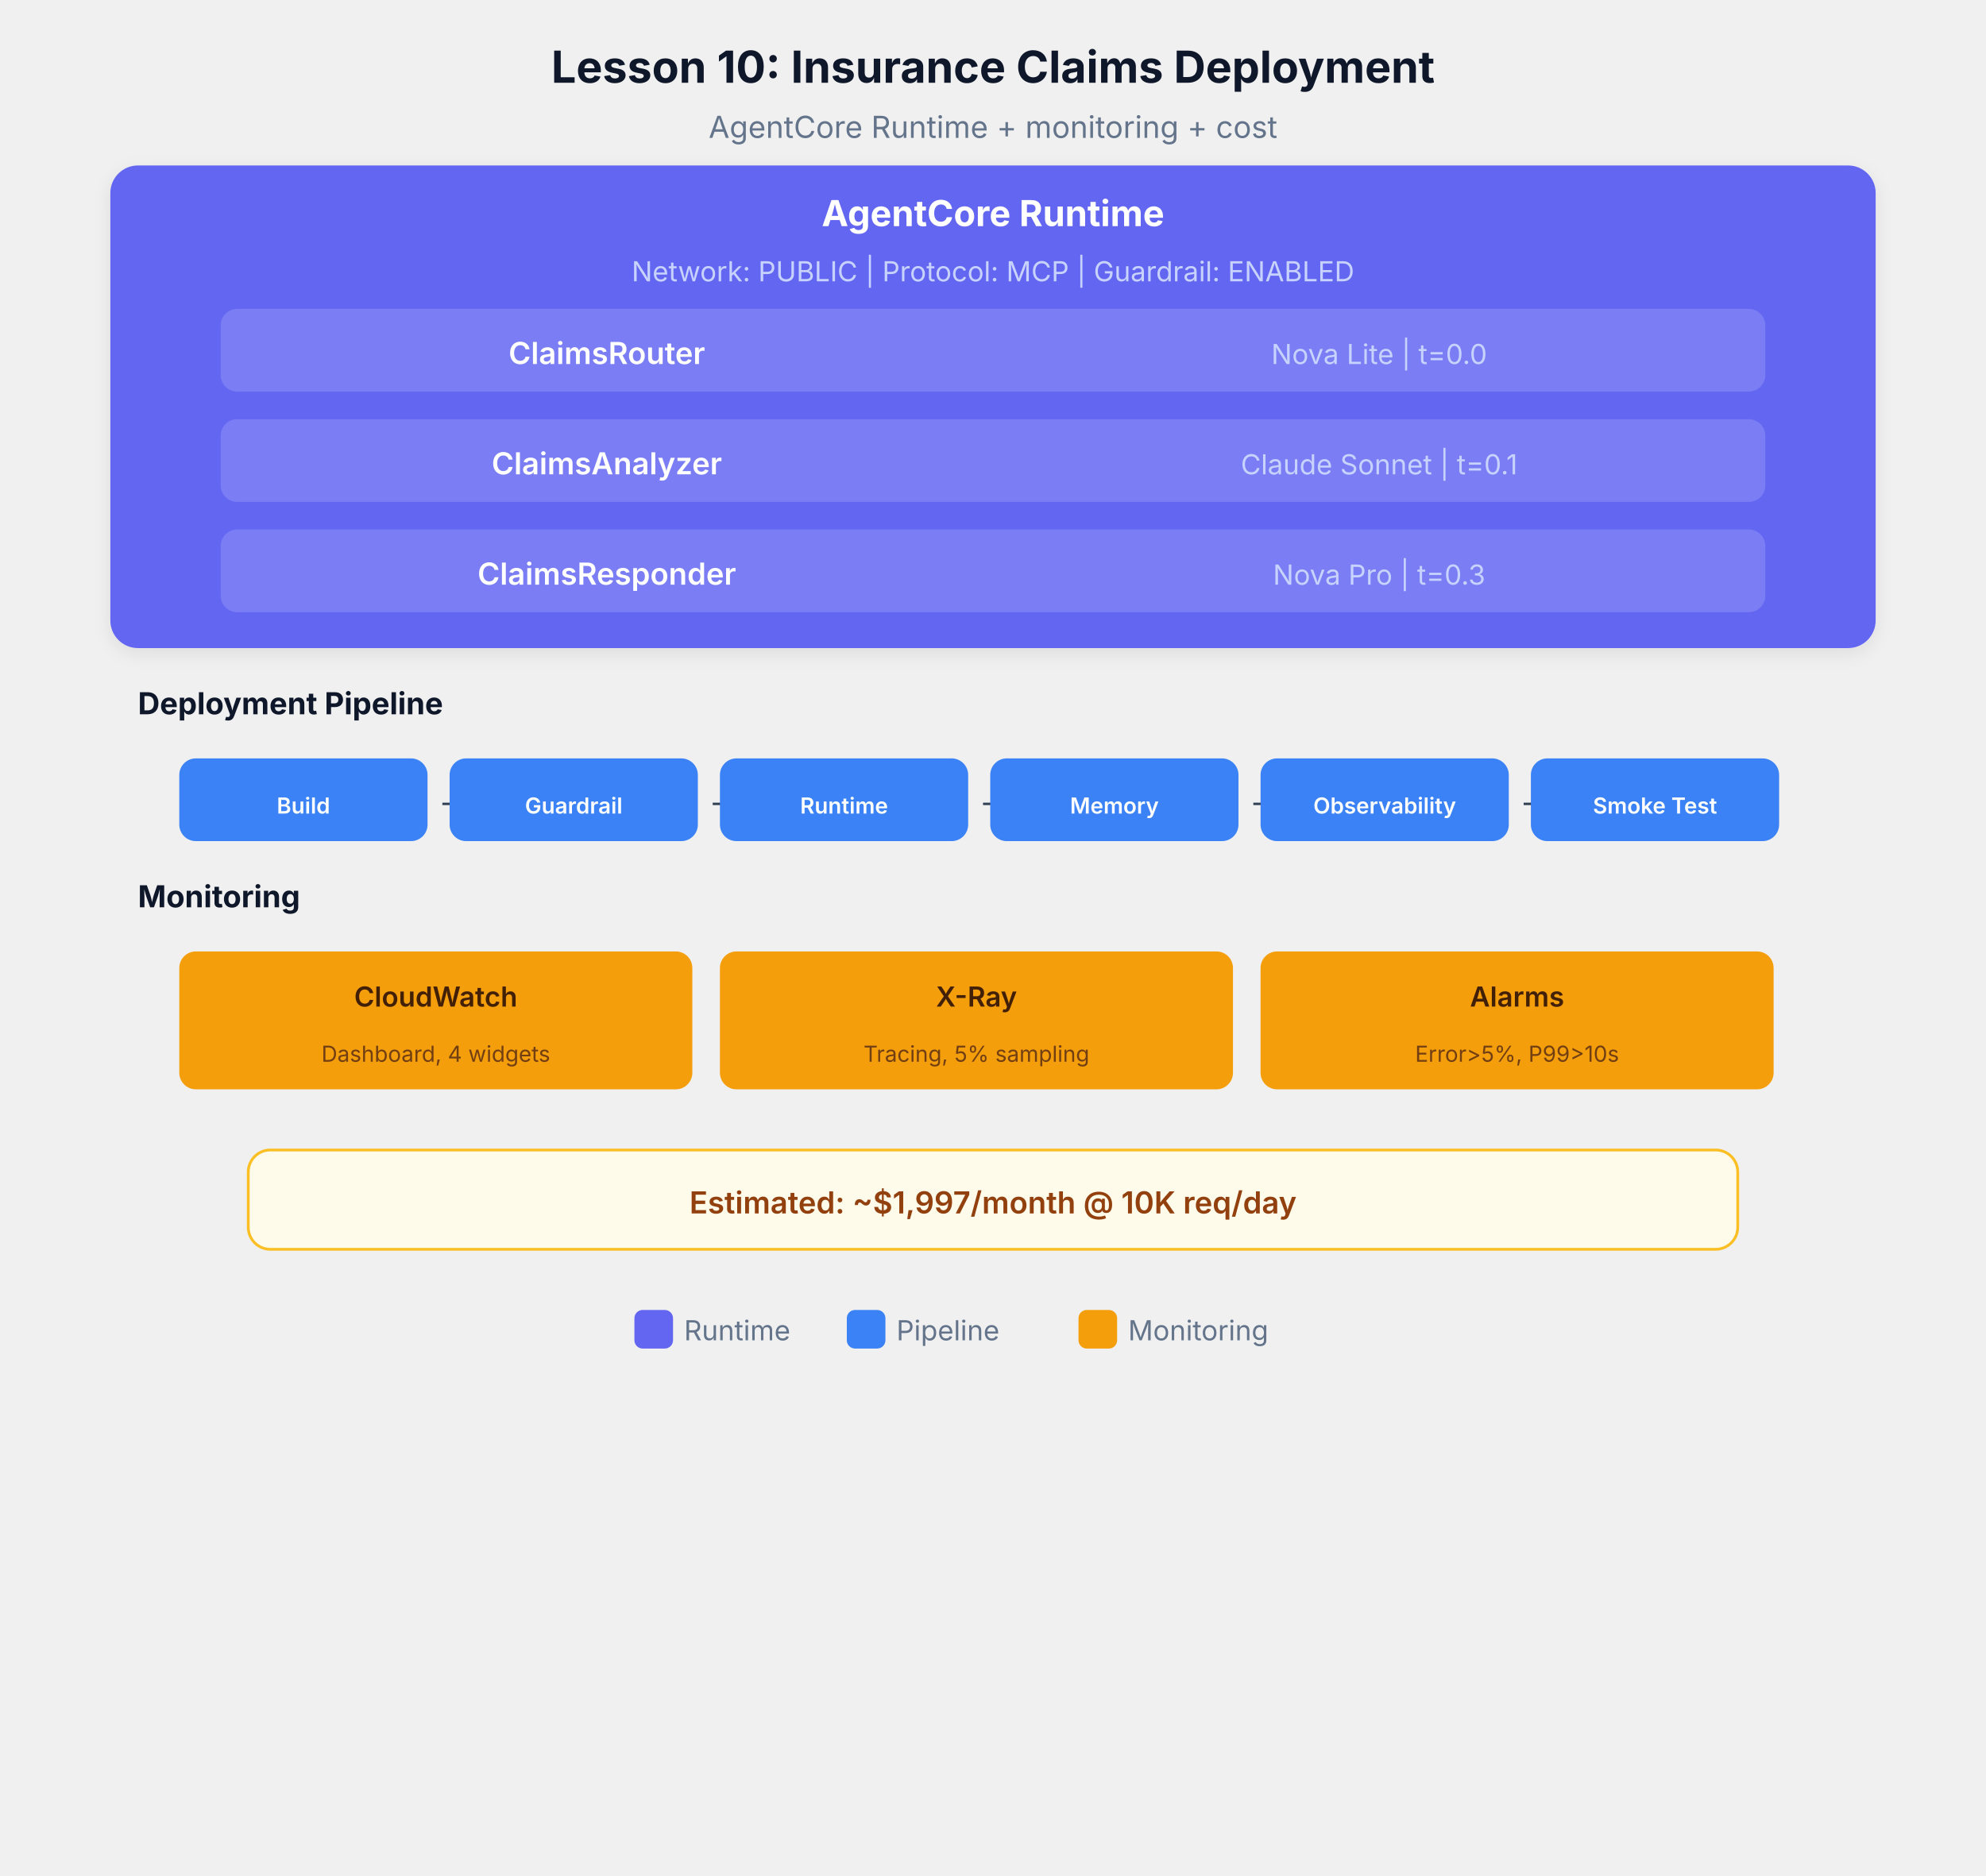
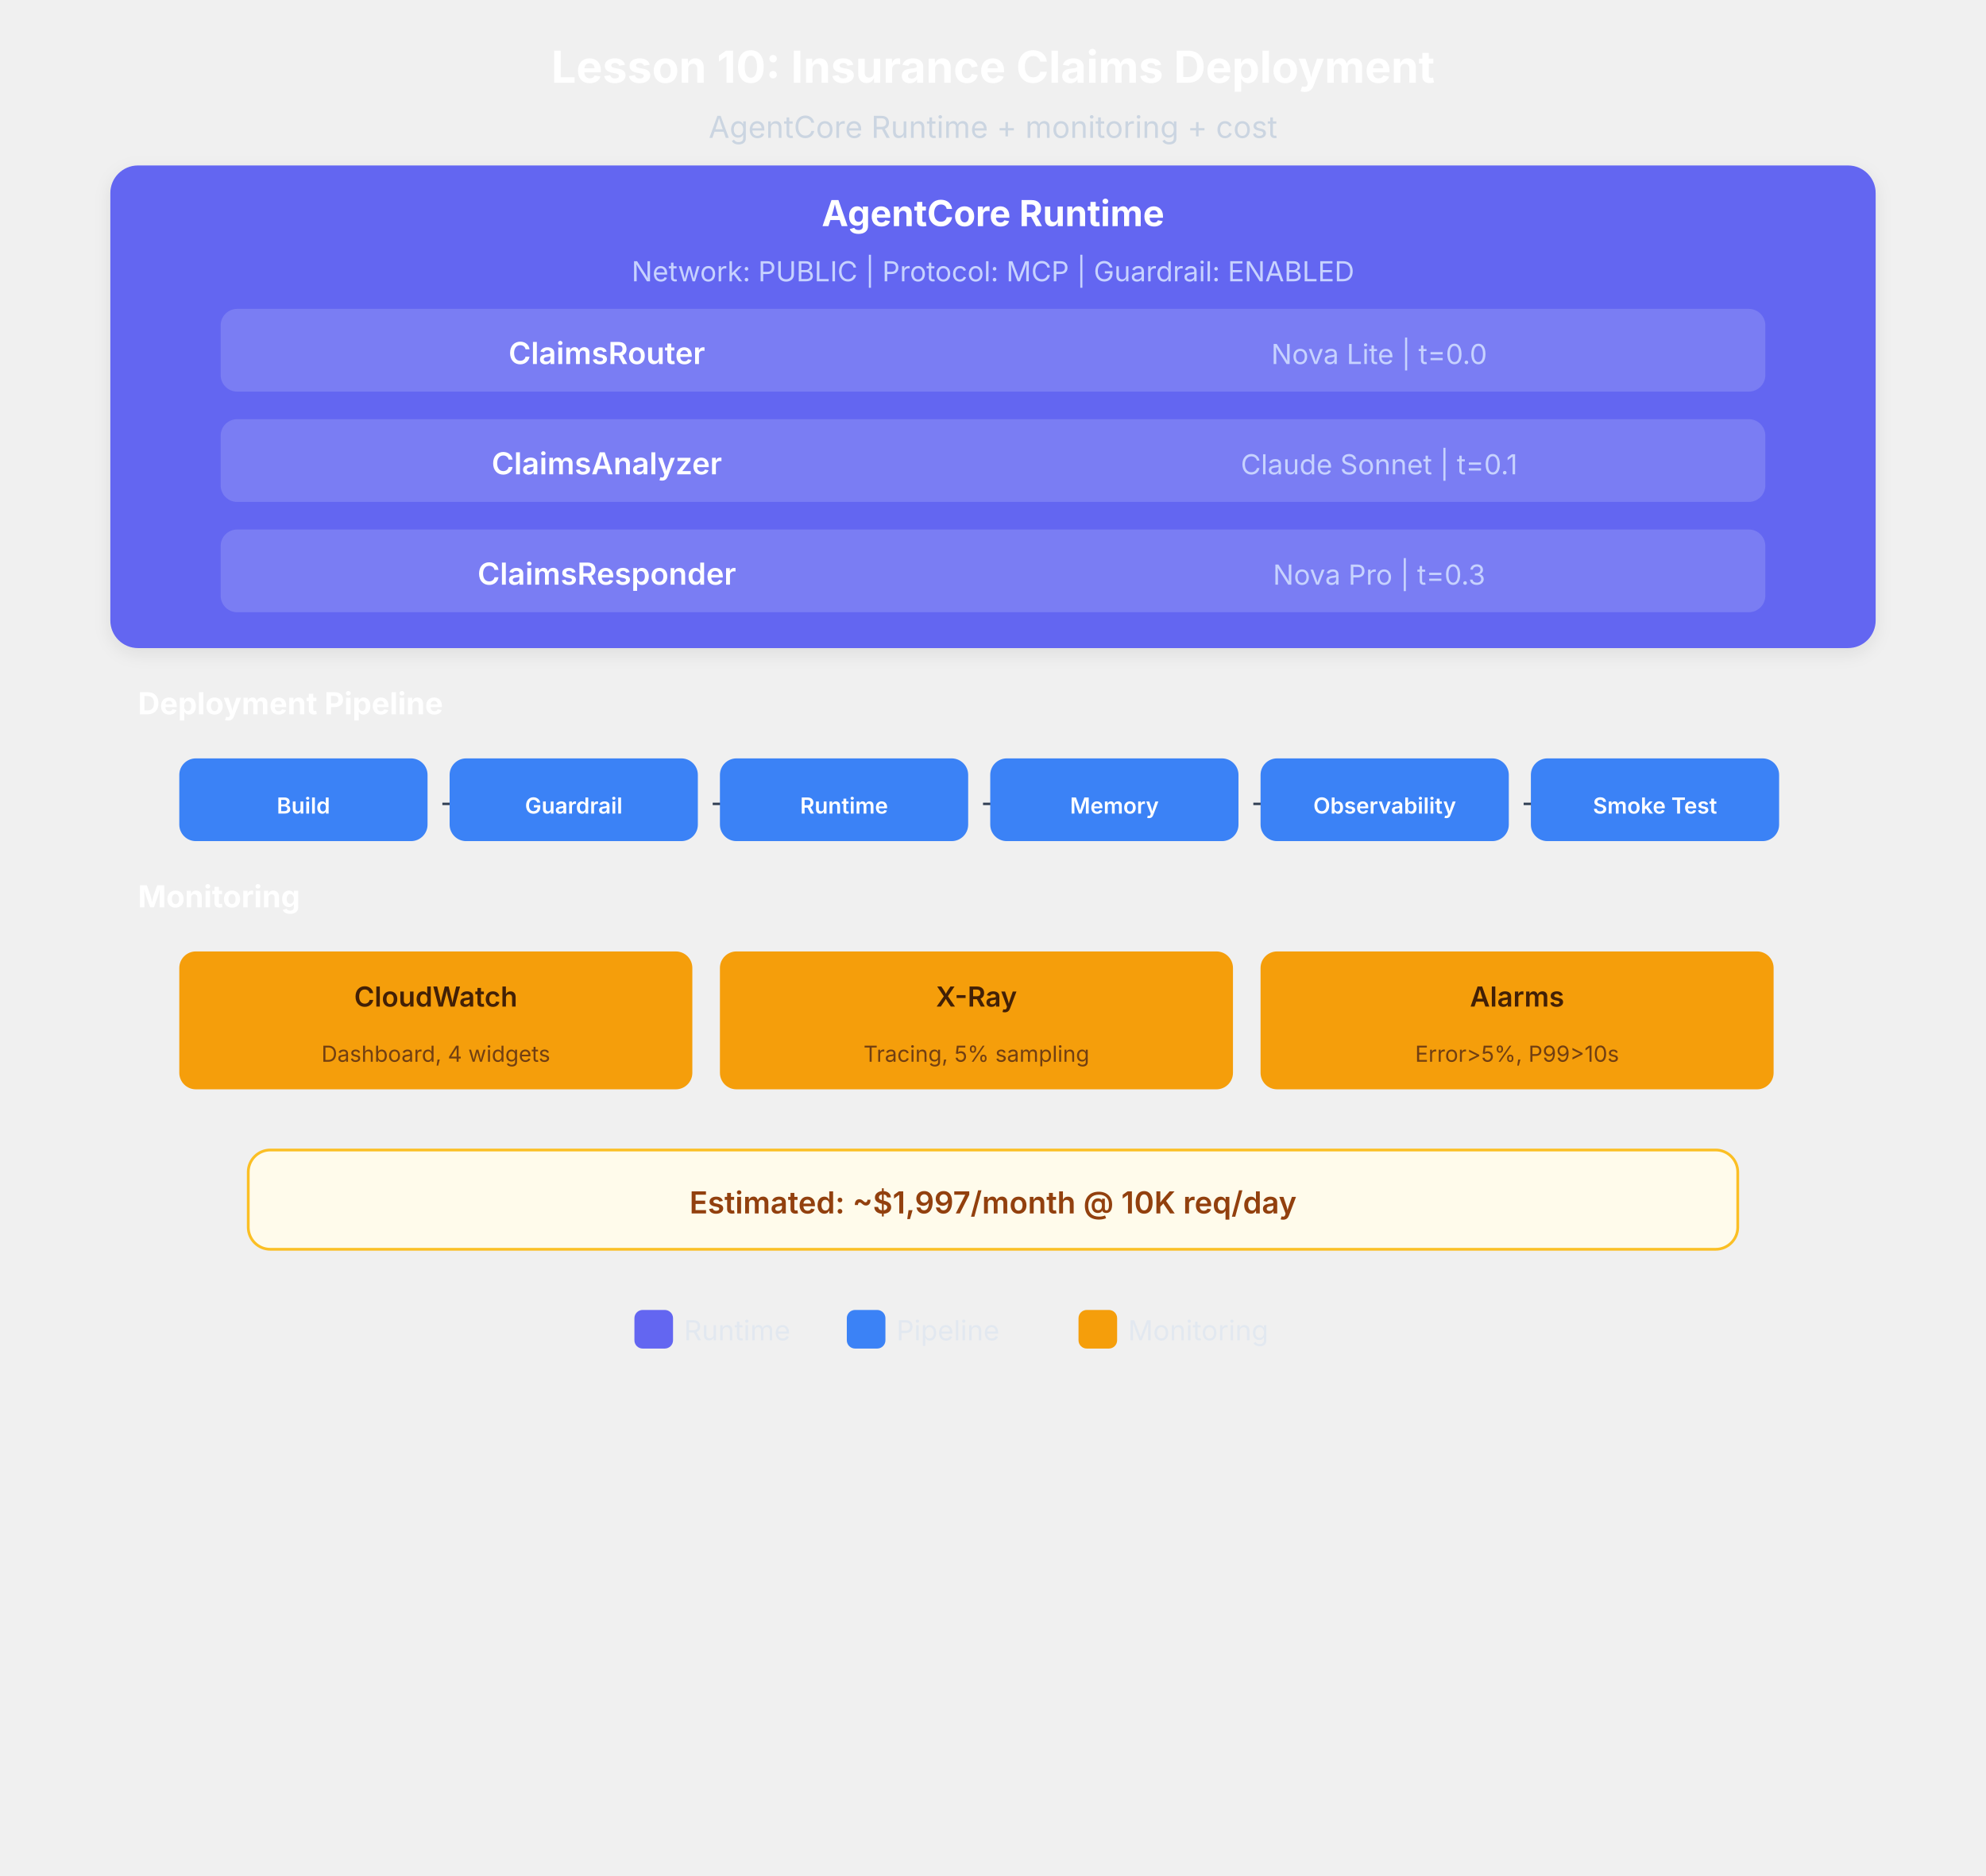
<svg xmlns="http://www.w3.org/2000/svg" viewBox="0 0 720 680" font-family="system-ui, -apple-system, &quot;Segoe UI&quot;, sans-serif">
  <defs>
    <filter id="sh" x="-4%" y="-4%" width="108%" height="116%">
      <feDropShadow dx="0" dy="2" stdDeviation="3" flood-opacity="0.08" />
    </filter>
    <marker id="a" viewBox="0 0 10 8" refX="10" refY="4" markerWidth="8" markerHeight="6" orient="auto">
      <path d="M0,0.5 L9,4 L0,7.5" fill="none" stroke="#475569" stroke-width="1.2" stroke-linejoin="round" />
    </marker>
    <marker id="ah" viewBox="0 0 10 8" refX="10" refY="4" markerWidth="8" markerHeight="6" orient="auto">
      <path d="M0,0.5 L9,4 L0,7.5" fill="none" stroke="#475569" stroke-width="1.2" stroke-linejoin="round" />
    </marker>
  </defs>
-   <text x="360" y="30" text-anchor="middle" font-size="16" font-weight="700" fill="#0f172a">Lesson 10: Insurance Claims Deployment</text>
-   <text x="360" y="50" text-anchor="middle" font-size="11" fill="#64748b">AgentCore Runtime + monitoring + cost</text>
+   <text x="360" y="30" text-anchor="middle" font-size="16" font-weight="700" fill="#ffffff">Lesson 10: Insurance Claims Deployment</text>
+   <text x="360" y="50" text-anchor="middle" font-size="11" fill="#cbd5e1">AgentCore Runtime + monitoring + cost</text>
  <rect x="40" y="60" width="640" height="175" rx="10" fill="#6366f1" filter="url(#sh)" />
  <text x="360" y="82" text-anchor="middle" font-size="13" font-weight="700" fill="white">AgentCore Runtime</text>
  <text x="360" y="102" text-anchor="middle" font-size="10" fill="#c7d2fe">Network: PUBLIC | Protocol: MCP | Guardrail: ENABLED</text>
  <rect x="80" y="112" width="560" height="30" rx="6" fill="rgba(255,255,255,0.15)" />
  <text x="220" y="132" text-anchor="middle" font-size="11" font-weight="600" fill="white">ClaimsRouter</text>
  <text x="500" y="132" text-anchor="middle" font-size="10" fill="#c7d2fe">Nova Lite | t=0.0</text>
  <rect x="80" y="152" width="560" height="30" rx="6" fill="rgba(255,255,255,0.15)" />
  <text x="220" y="172" text-anchor="middle" font-size="11" font-weight="600" fill="white">ClaimsAnalyzer</text>
  <text x="500" y="172" text-anchor="middle" font-size="10" fill="#c7d2fe">Claude Sonnet | t=0.1</text>
  <rect x="80" y="192" width="560" height="30" rx="6" fill="rgba(255,255,255,0.15)" />
  <text x="220" y="212" text-anchor="middle" font-size="11" font-weight="600" fill="white">ClaimsResponder</text>
  <text x="500" y="212" text-anchor="middle" font-size="10" fill="#c7d2fe">Nova Pro | t=0.3</text>
-   <text x="50" y="259" font-size="11" font-weight="700" fill="#0f172a">Deployment Pipeline</text>
+   <text x="50" y="259" font-size="11" font-weight="700" fill="#ffffff">Deployment Pipeline</text>
  <rect x="65" y="275" width="90" height="30" rx="6" fill="#3b82f6" />
  <text x="110" y="295" text-anchor="middle" font-size="8" font-weight="600" fill="white">Build</text>
  <text x="159" y="295" font-size="11" fill="#334155">→</text>
  <rect x="163" y="275" width="90" height="30" rx="6" fill="#3b82f6" />
  <text x="208" y="295" text-anchor="middle" font-size="8" font-weight="600" fill="white">Guardrail</text>
  <text x="257" y="295" font-size="11" fill="#334155">→</text>
  <rect x="261" y="275" width="90" height="30" rx="6" fill="#3b82f6" />
  <text x="306" y="295" text-anchor="middle" font-size="8" font-weight="600" fill="white">Runtime</text>
  <text x="355" y="295" font-size="11" fill="#334155">→</text>
  <rect x="359" y="275" width="90" height="30" rx="6" fill="#3b82f6" />
  <text x="404" y="295" text-anchor="middle" font-size="8" font-weight="600" fill="white">Memory</text>
  <text x="453" y="295" font-size="11" fill="#334155">→</text>
  <rect x="457" y="275" width="90" height="30" rx="6" fill="#3b82f6" />
  <text x="502" y="295" text-anchor="middle" font-size="8" font-weight="600" fill="white">Observability</text>
  <text x="551" y="295" font-size="11" fill="#334155">→</text>
  <rect x="555" y="275" width="90" height="30" rx="6" fill="#3b82f6" />
  <text x="600" y="295" text-anchor="middle" font-size="8" font-weight="600" fill="white">Smoke Test</text>
-   <text x="50" y="329" font-size="11" font-weight="700" fill="#0f172a">Monitoring</text>
+   <text x="50" y="329" font-size="11" font-weight="700" fill="#ffffff">Monitoring</text>
  <rect x="65" y="345" width="186" height="50" rx="6" fill="#f59e0b" />
  <text x="158" y="365" text-anchor="middle" font-size="10" font-weight="600" fill="#422006">CloudWatch</text>
  <text x="158" y="385" text-anchor="middle" font-size="8" fill="#713f12">Dashboard, 4 widgets</text>
  <rect x="261" y="345" width="186" height="50" rx="6" fill="#f59e0b" />
  <text x="354" y="365" text-anchor="middle" font-size="10" font-weight="600" fill="#422006">X-Ray</text>
  <text x="354" y="385" text-anchor="middle" font-size="8" fill="#713f12">Tracing, 5% sampling</text>
  <rect x="457" y="345" width="186" height="50" rx="6" fill="#f59e0b" />
  <text x="550" y="365" text-anchor="middle" font-size="10" font-weight="600" fill="#422006">Alarms</text>
  <text x="550" y="385" text-anchor="middle" font-size="8" fill="#713f12">Error&gt;5%, P99&gt;10s</text>
  <rect x="90" y="417" width="540" height="36" rx="8" fill="#fffbeb" stroke="#fbbf24" stroke-width="1" />
  <text x="360" y="440" text-anchor="middle" font-size="11" font-weight="600" fill="#92400e">Estimated: ~$1,997/month @ 10K req/day</text>
  <rect x="230" y="475" width="14" height="14" rx="3" fill="#6366f1" />
-   <text x="248" y="486" font-size="10" fill="#64748b">Runtime</text>
+   <text x="248" y="486" font-size="10" fill="#e2e8f0">Runtime</text>
  <rect x="307" y="475" width="14" height="14" rx="3" fill="#3b82f6" />
-   <text x="325" y="486" font-size="10" fill="#64748b">Pipeline</text>
+   <text x="325" y="486" font-size="10" fill="#e2e8f0">Pipeline</text>
  <rect x="391" y="475" width="14" height="14" rx="3" fill="#f59e0b" />
-   <text x="409" y="486" font-size="10" fill="#64748b">Monitoring</text>
+   <text x="409" y="486" font-size="10" fill="#e2e8f0">Monitoring</text>
  <g id="arrows">
  </g>
</svg>
